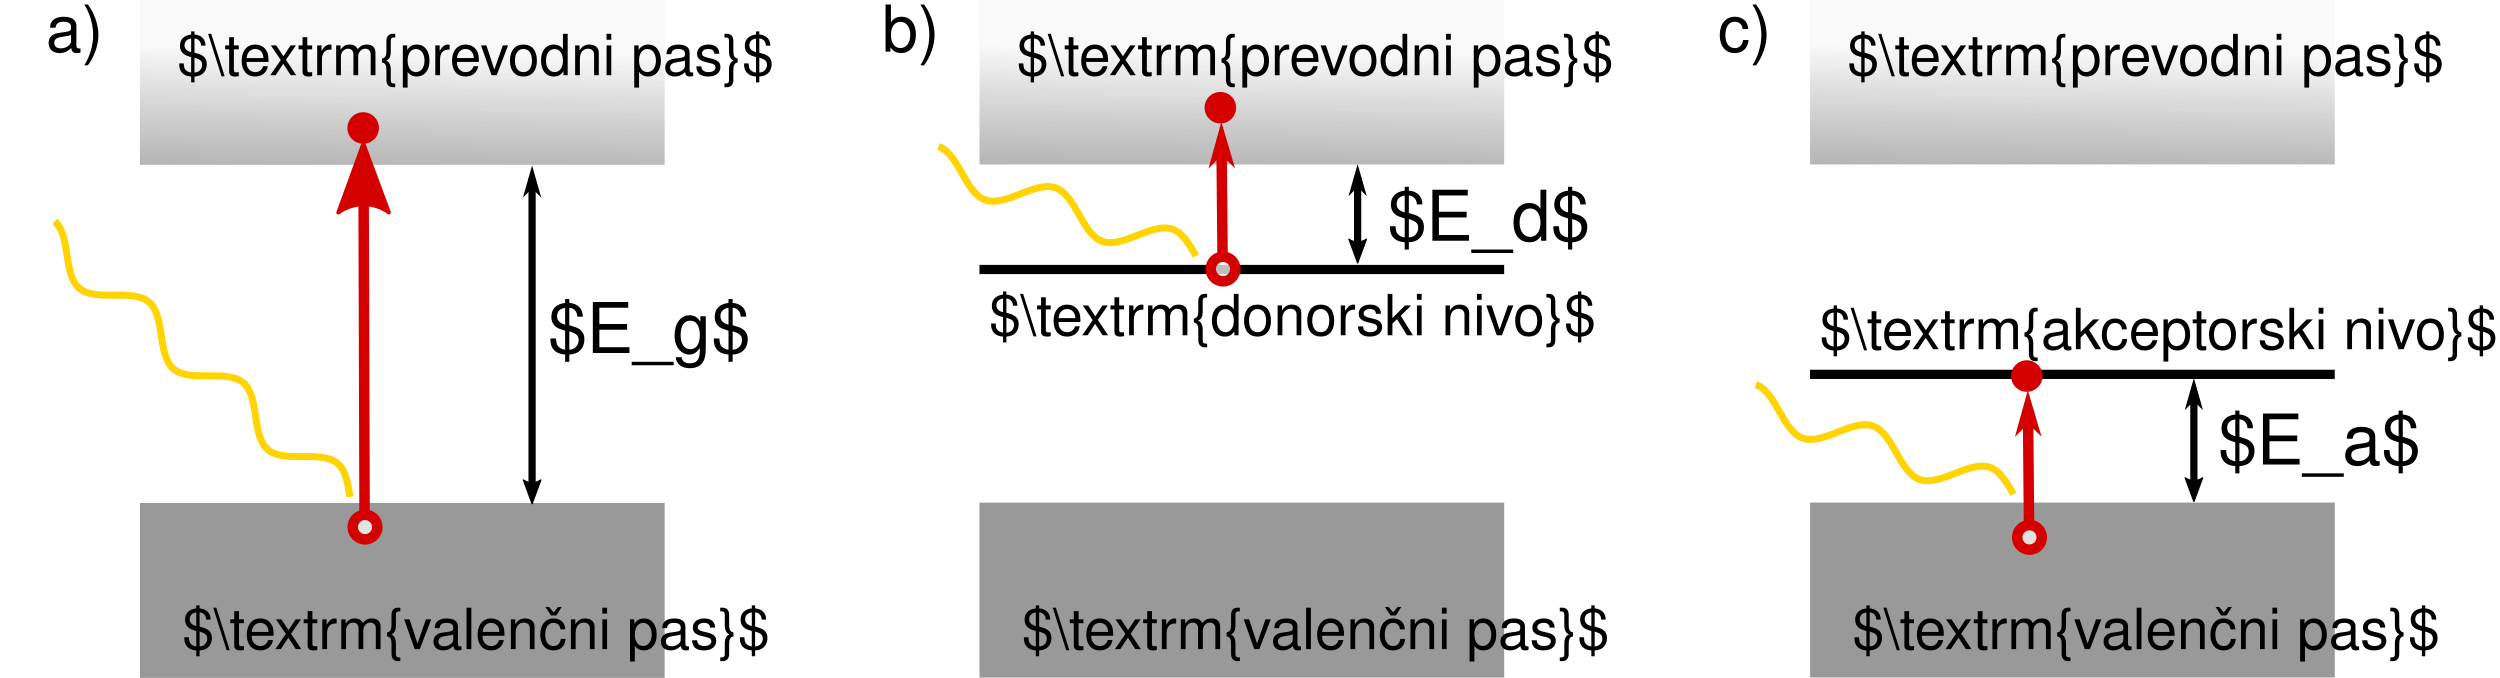
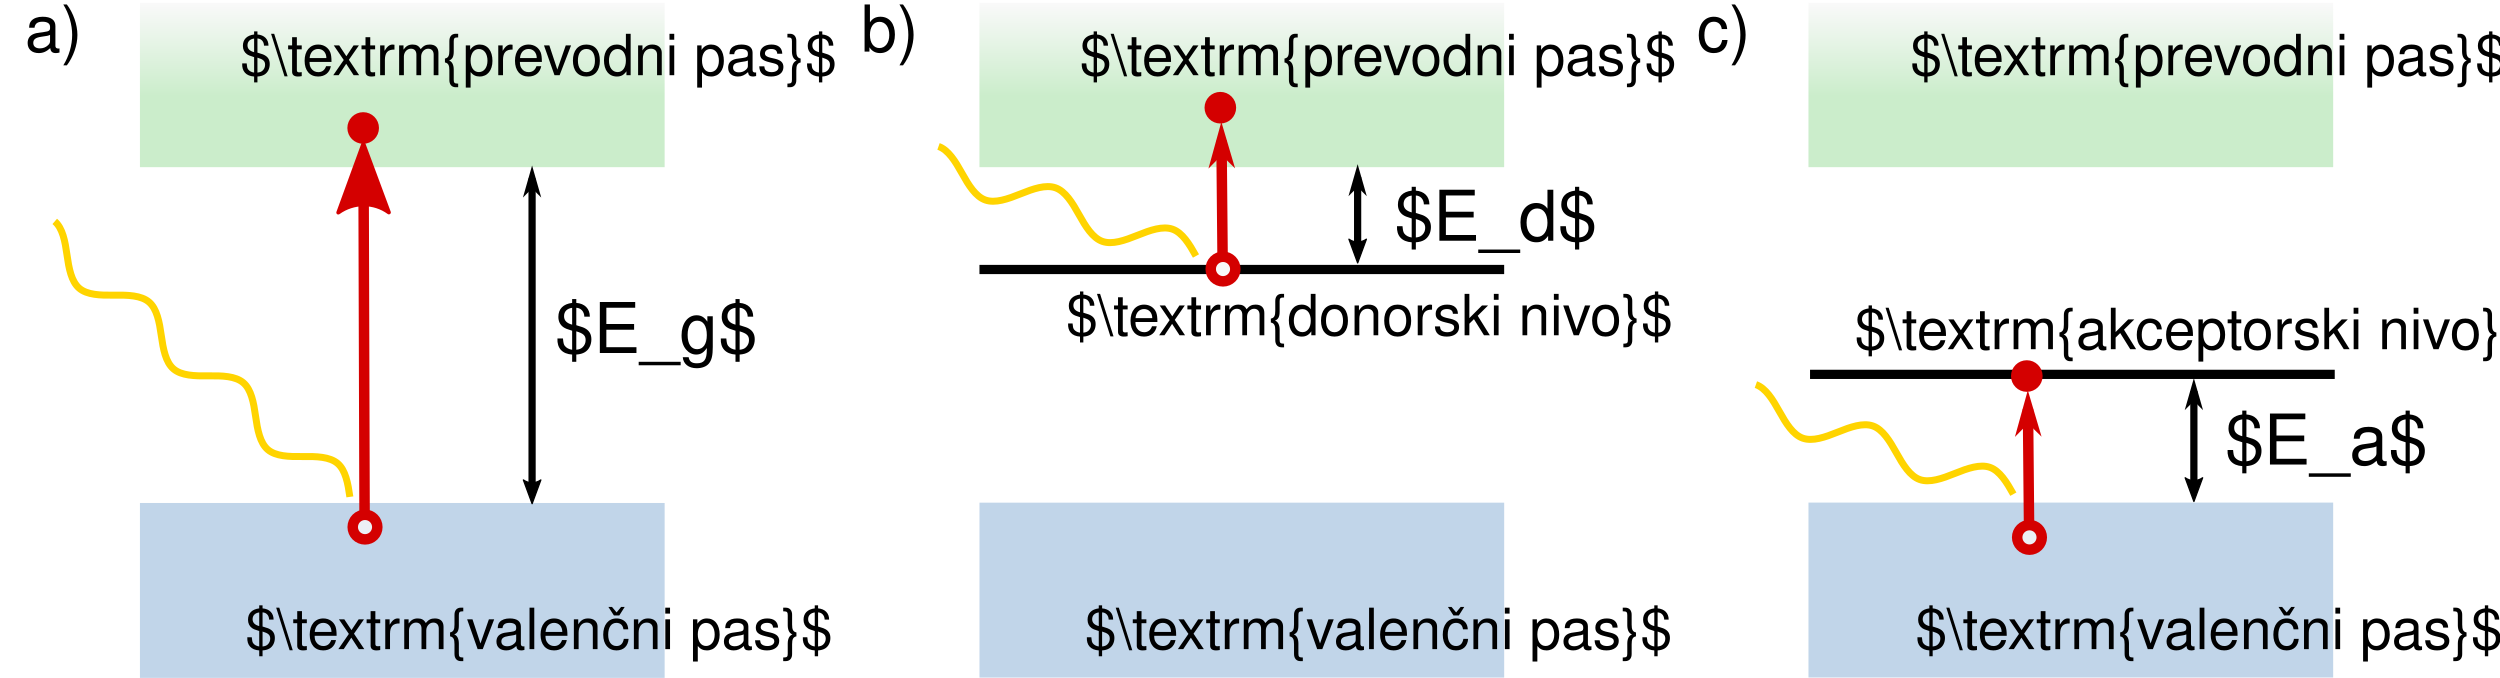
<svg xmlns="http://www.w3.org/2000/svg" xmlns:xlink="http://www.w3.org/1999/xlink" version="1.1" id="svg2" viewBox="0 0 714.692 193.789" height="54.692mm" width="201.702mm">
  <defs id="defs4">
+     <linearGradient id="linearGradient4364">
+       <stop id="stop4366" offset="0" style="stop-color:#cbedcb;stop-opacity:1" />
+       <stop id="stop4368" offset="1" style="stop-color:#f9f9f9;stop-opacity:1" />
+     </linearGradient>
    <marker orient="auto" refY="0.0" refX="0.0" id="marker7163" style="overflow:visible;">
      <path id="path6915" d="M 0.0,0.0 L 5.0,-5.0 L -12.5,0.0 L 5.0,5.0 L 0.0,0.0 z " style="fill-rule:evenodd;stroke:#d40000;stroke-width:1pt;stroke-opacity:1;fill:#d40000;fill-opacity:1" transform="scale(0.2) rotate(180) translate(6,0)" />
    </marker>
-     <linearGradient id="linearGradient9941">
-       <stop style="stop-color:#333333;stop-opacity:0.768" offset="0" id="stop9943" />
-       <stop style="stop-color:#f9f9f9;stop-opacity:1" offset="1" id="stop9945" />
-     </linearGradient>
    <marker orient="auto" refY="0" refX="0" id="Arrow2Mstart-9-7" style="overflow:visible">
      <path id="path4360-2-5" style="fill:#000000;fill-opacity:1;fill-rule:evenodd;stroke:#000000;stroke-width:0.625;stroke-linejoin:round;stroke-opacity:1" d="M 8.719,4.034 -2.207,0.016 8.719,-4.002 c -1.745,2.372 -1.735,5.617 -6e-7,8.035 z" transform="scale(0.6,0.6)" />
    </marker>
    <marker orient="auto" refY="0" refX="0" id="marker6756-2-0-3" style="overflow:visible">
      <path id="path6758-7-2-5" style="fill:#000000;fill-opacity:1;fill-rule:evenodd;stroke:#000000;stroke-width:0.625;stroke-linejoin:round;stroke-opacity:1" d="M 8.719,4.034 -2.207,0.016 8.719,-4.002 c -1.745,2.372 -1.735,5.617 -6e-7,8.035 z" transform="scale(-0.6,-0.6)" />
    </marker>
-     <linearGradient xlink:href="#linearGradient9941" id="linearGradient3707" gradientUnits="userSpaceOnUse" x1="431.761" y1="125.877" x2="432.261" y2="76.877" gradientTransform="matrix(1.023891,0,0,1.843137,-308.298,-115.8123)" />
+     <linearGradient xlink:href="#linearGradient4364" id="linearGradient3707" gradientUnits="userSpaceOnUse" x1="430.952" y1="83.512" x2="430.952" y2="69.241" gradientTransform="matrix(1.023891,0,0,1.843137,-308.298,-115.1356)" />
    <marker orient="auto" refY="0" refX="0" id="marker6756-2-0-3-5" style="overflow:visible">
      <path id="path6758-7-2-5-0" style="fill:#d40000;fill-opacity:1;fill-rule:evenodd;stroke:#d40000;stroke-width:0.625;stroke-linejoin:round;stroke-opacity:1" d="M 8.719,4.034 -2.207,0.016 8.719,-4.002 c -1.745,2.372 -1.735,5.617 -6e-7,8.035 z" transform="scale(-0.6,-0.6)" />
    </marker>
    <marker orient="auto" refY="0" refX="0" id="Arrow2Mstart-9-7-0" style="overflow:visible">
      <path id="path4360-2-5-6" style="fill:#000000;fill-opacity:1;fill-rule:evenodd;stroke:#000000;stroke-width:0.625;stroke-linejoin:round;stroke-opacity:1" d="M 8.719,4.034 -2.207,0.016 8.719,-4.002 c -1.745,2.372 -1.735,5.617 -6e-7,8.035 z" transform="scale(0.6,0.6)" />
    </marker>
    <marker orient="auto" refY="0" refX="0" id="marker6756-2-0-3-1" style="overflow:visible">
      <path id="path6758-7-2-5-5" style="fill:#000000;fill-opacity:1;fill-rule:evenodd;stroke:#000000;stroke-width:0.625;stroke-linejoin:round;stroke-opacity:1" d="M 8.719,4.034 -2.207,0.016 8.719,-4.002 c -1.745,2.372 -1.735,5.617 -6e-7,8.035 z" transform="scale(-0.6,-0.6)" />
    </marker>
    <marker orient="auto" refY="0" refX="0" id="marker6756-2-0-3-5-7" style="overflow:visible">
      <path id="path6758-7-2-5-0-6" style="fill:#d40000;fill-opacity:1;fill-rule:evenodd;stroke:#d40000;stroke-width:0.625;stroke-linejoin:round;stroke-opacity:1" d="M 8.719,4.034 -2.207,0.016 8.719,-4.002 c -1.745,2.372 -1.735,5.617 -6e-7,8.035 z" transform="scale(-0.6,-0.6)" />
    </marker>
-     <linearGradient xlink:href="#linearGradient9941" id="linearGradient7318" gradientUnits="userSpaceOnUse" gradientTransform="matrix(1.023891,0,0,1.843137,-68.29224,-115.9027)" x1="431.761" y1="125.877" x2="432.261" y2="76.877" />
    <marker orient="auto" refY="0" refX="0" id="Arrow2Mstart-9-7-0-8" style="overflow:visible">
      <path id="path4360-2-5-6-9" style="fill:#000000;fill-opacity:1;fill-rule:evenodd;stroke:#000000;stroke-width:0.625;stroke-linejoin:round;stroke-opacity:1" d="M 8.719,4.034 -2.207,0.016 8.719,-4.002 c -1.745,2.372 -1.735,5.617 -6e-7,8.035 z" transform="scale(0.6,0.6)" />
    </marker>
    <marker orient="auto" refY="0" refX="0" id="marker6756-2-0-3-1-2" style="overflow:visible">
      <path id="path6758-7-2-5-5-6" style="fill:#000000;fill-opacity:1;fill-rule:evenodd;stroke:#000000;stroke-width:0.625;stroke-linejoin:round;stroke-opacity:1" d="M 8.719,4.034 -2.207,0.016 8.719,-4.002 c -1.745,2.372 -1.735,5.617 -6e-7,8.035 z" transform="scale(-0.6,-0.6)" />
    </marker>
    <marker orient="auto" refY="0" refX="0" id="marker6756-2-0-3-5-7-9" style="overflow:visible">
      <path id="path6758-7-2-5-0-6-5" style="fill:#d40000;fill-opacity:1;fill-rule:evenodd;stroke:#d40000;stroke-width:0.625;stroke-linejoin:round;stroke-opacity:1" d="M 8.719,4.034 -2.207,0.016 8.719,-4.002 c -1.745,2.372 -1.735,5.617 -6e-7,8.035 z" transform="scale(-0.6,-0.6)" />
    </marker>
-     <linearGradient xlink:href="#linearGradient9941" id="linearGradient9019" gradientUnits="userSpaceOnUse" gradientTransform="matrix(1.023891,0,0,1.843137,169.1498,-115.9246)" x1="431.761" y1="125.877" x2="432.261" y2="76.877" />
    <marker orient="auto" refY="0" refX="0" id="Arrow2Sstart" style="overflow:visible">
      <path id="path4655" style="fill:#000000;fill-opacity:1;fill-rule:evenodd;stroke:#000000;stroke-width:0.625;stroke-linejoin:round;stroke-opacity:1" d="M 8.719,4.034 -2.207,0.016 8.719,-4.002 c -1.745,2.372 -1.735,5.617 -6e-7,8.035 z" transform="matrix(0.3,0,0,0.3,-0.69,0)" />
    </marker>
    <marker orient="auto" refY="0" refX="0" id="Arrow1Send" style="overflow:visible">
      <path id="path4278" d="M 0,0 5,-5 -12.5,0 5,5 Z" style="fill:#000000;fill-opacity:1;fill-rule:evenodd;stroke:#000000;stroke-width:1pt;stroke-opacity:1" transform="matrix(-0.2,0,0,-0.2,-1.2,0)" />
    </marker>
    <marker orient="auto" refY="0" refX="0" id="marker6756-2-0-3-5-3" style="overflow:visible">
      <path id="path6758-7-2-5-0-67" style="fill:#d40000;fill-opacity:1;fill-rule:evenodd;stroke:#d40000;stroke-width:0.625;stroke-linejoin:round;stroke-opacity:1" d="M 8.719,4.034 -2.207,0.016 8.719,-4.002 c -1.745,2.372 -1.735,5.617 -6e-7,8.035 z" transform="scale(-0.6)" />
    </marker>
    <marker orient="auto" refY="0" refX="0" id="Arrow2Sstart-2" style="overflow:visible">
      <path id="path4655-9" style="fill:#000000;fill-opacity:1;fill-rule:evenodd;stroke:#000000;stroke-width:0.625;stroke-linejoin:round;stroke-opacity:1" d="M 8.719,4.034 -2.207,0.016 8.719,-4.002 c -1.745,2.372 -1.735,5.617 -6e-7,8.035 z" transform="matrix(0.3,0,0,0.3,-0.69,0)" />
    </marker>
    <marker orient="auto" refY="0" refX="0" id="Arrow1Send-1" style="overflow:visible">
      <path id="path4278-2" d="M 0,0 5,-5 -12.5,0 5,5 Z" style="fill:#000000;fill-opacity:1;fill-rule:evenodd;stroke:#000000;stroke-width:1pt;stroke-opacity:1" transform="matrix(-0.2,0,0,-0.2,-1.2,0)" />
    </marker>
    <marker orient="auto" refY="0" refX="0" id="marker6756-2-0-3-5-3-9" style="overflow:visible">
      <path id="path6758-7-2-5-0-67-3" style="fill:#d40000;fill-opacity:1;fill-rule:evenodd;stroke:#d40000;stroke-width:0.625;stroke-linejoin:round;stroke-opacity:1" d="M 8.719,4.034 -2.207,0.016 8.719,-4.002 c -1.745,2.372 -1.735,5.617 -6e-7,8.035 z" transform="scale(-0.6)" />
    </marker>
    <marker orient="auto" refY="0" refX="0" id="marker7163-6" style="overflow:visible">
      <path id="path6915-1" d="M 0,0 5,-5 -12.5,0 5,5 Z" style="fill:#d40000;fill-opacity:1;fill-rule:evenodd;stroke:#d40000;stroke-width:1pt;stroke-opacity:1" transform="matrix(-0.2,0,0,-0.2,-1.2,0)" />
    </marker>
    <marker orient="auto" refY="0" refX="0" id="Arrow2Sstart-2-0" style="overflow:visible">
      <path id="path4655-9-2" style="fill:#000000;fill-opacity:1;fill-rule:evenodd;stroke:#000000;stroke-width:0.625;stroke-linejoin:round;stroke-opacity:1" d="M 8.719,4.034 -2.207,0.016 8.719,-4.002 c -1.745,2.372 -1.735,5.617 -6e-7,8.035 z" transform="matrix(0.3,0,0,0.3,-0.69,0)" />
    </marker>
    <marker orient="auto" refY="0" refX="0" id="Arrow1Send-1-3" style="overflow:visible">
      <path id="path4278-2-7" d="M 0,0 5,-5 -12.5,0 5,5 Z" style="fill:#000000;fill-opacity:1;fill-rule:evenodd;stroke:#000000;stroke-width:1pt;stroke-opacity:1" transform="matrix(-0.2,0,0,-0.2,-1.2,0)" />
    </marker>
+     <linearGradient xlink:href="#linearGradient4364" id="linearGradient3707-3" gradientUnits="userSpaceOnUse" x1="430.952" y1="83.512" x2="430.952" y2="69.241" gradientTransform="matrix(1.023891,0,0,1.843137,-68.30375,-115.1356)" />
+     <linearGradient xlink:href="#linearGradient4364" id="linearGradient3707-3-3" gradientUnits="userSpaceOnUse" x1="430.952" y1="83.512" x2="430.952" y2="69.241" gradientTransform="matrix(1.023891,0,0,1.843137,168.6962,-115.1356)" />
  </defs>
  <g id="layer1" transform="translate(-18.51639,-11.48508)">
-     <rect style="opacity:1;fill:url(#linearGradient3707);fill-opacity:1;fill-rule:nonzero;stroke:none;stroke-width:2;stroke-linecap:butt;stroke-linejoin:bevel;stroke-miterlimit:4;stroke-dasharray:none;stroke-dashoffset:0;stroke-opacity:1" id="rect5024-8-4-3" width="150" height="47" x="58.522" y="11.597" />
-     <rect style="opacity:1;fill:#999999;fill-opacity:1;fill-rule:nonzero;stroke:none;stroke-width:2;stroke-linecap:butt;stroke-linejoin:bevel;stroke-miterlimit:4;stroke-dasharray:none;stroke-dashoffset:0;stroke-opacity:1" id="rect5024-8-9" width="150" height="50" x="58.522" y="155.274" />
+     <rect style="opacity:1;fill:url(#linearGradient3707);fill-opacity:1;fill-rule:nonzero;stroke:none;stroke-width:2;stroke-linecap:butt;stroke-linejoin:bevel;stroke-miterlimit:4;stroke-dasharray:none;stroke-dashoffset:0;stroke-opacity:1" id="rect5024-8-4-3" width="150" height="47" x="58.522" y="12.274" />
+     <rect style="opacity:1;fill:#c1d5e9;fill-opacity:1;fill-rule:nonzero;stroke:none;stroke-width:2;stroke-linecap:butt;stroke-linejoin:bevel;stroke-miterlimit:4;stroke-dasharray:none;stroke-dashoffset:0;stroke-opacity:1" id="rect5024-8-9" width="150" height="50" x="58.522" y="155.274" />
    <path id="path6399-1" title="sin(x)" d="m 34.167,74.773 c 2.247,1.922 2.948,5.65 3.497,9.556 0.549,3.906 1.251,7.634 3.497,9.556 2.247,1.922 6.038,2.04 9.982,1.978 3.944,-0.061 7.735,0.056 9.982,1.978 2.247,1.922 2.948,5.65 3.497,9.556 0.549,3.906 1.251,7.634 3.497,9.556 2.247,1.922 6.038,2.04 9.982,1.978 3.944,-0.061 7.735,0.056 9.982,1.978 2.247,1.922 2.948,5.65 3.497,9.556 0.549,3.906 1.251,7.634 3.497,9.556 2.247,1.922 6.038,2.04 9.982,1.978 3.944,-0.061 7.735,0.056 9.982,1.978 2.247,1.922 2.948,5.65 3.497,9.556" style="opacity:1;fill:none;fill-opacity:1;fill-rule:nonzero;stroke:#ffd400;stroke-width:2;stroke-linecap:butt;stroke-linejoin:bevel;stroke-miterlimit:4;stroke-dasharray:none;stroke-dashoffset:0;stroke-opacity:1" />
-     <rect style="opacity:1;fill:url(#linearGradient7318);fill-opacity:1;fill-rule:nonzero;stroke:none;stroke-width:2;stroke-linecap:butt;stroke-linejoin:bevel;stroke-miterlimit:4;stroke-dasharray:none;stroke-dashoffset:0;stroke-opacity:1" id="rect5024-8-4-3-9" width="150" height="47" x="298.528" y="11.507" />
-     <rect style="opacity:1;fill:#999999;fill-opacity:1;fill-rule:nonzero;stroke:none;stroke-width:2;stroke-linecap:butt;stroke-linejoin:bevel;stroke-miterlimit:4;stroke-dasharray:none;stroke-dashoffset:0;stroke-opacity:1" id="rect5024-8-9-7" width="150" height="50" x="298.528" y="155.184" />
-     <path style="fill:none;fill-rule:evenodd;stroke:#000000;stroke-width:2.638;stroke-linecap:butt;stroke-linejoin:miter;stroke-miterlimit:4;stroke-dasharray:none;stroke-opacity:1" d="m 448.522,88.526 h -150" id="path3450-5-59-1-3-4" />
+     <rect style="opacity:1;fill:#c1d5e9;fill-opacity:1;fill-rule:nonzero;stroke:none;stroke-width:2;stroke-linecap:butt;stroke-linejoin:bevel;stroke-miterlimit:4;stroke-dasharray:none;stroke-dashoffset:0;stroke-opacity:1" id="rect5024-8-9-7" width="150" height="50" x="298.528" y="155.184" />
+     <path style="fill:none;fill-rule:evenodd;stroke:#000000;stroke-width:2.638;stroke-linecap:butt;stroke-linejoin:miter;stroke-miterlimit:4;stroke-dasharray:none;stroke-opacity:1" d="m 448.522,88.526 -150,0" id="path3450-5-59-1-3-4" />
+     <rect style="opacity:1;fill:url(#linearGradient3707-3);fill-opacity:1;fill-rule:nonzero;stroke:none;stroke-width:2;stroke-linecap:butt;stroke-linejoin:bevel;stroke-miterlimit:4;stroke-dasharray:none;stroke-dashoffset:0;stroke-opacity:1" id="rect5024-8-4-3-5" width="150" height="47" x="298.516" y="12.274" />
    <path id="path6399-1-0-8-4" title="sin(x)" d="m 286.816,53.345 c 2.788,0.986 4.783,4.212 6.7,7.66 1.917,3.448 3.912,6.674 6.7,7.659 2.788,0.986 6.367,-0.268 10.026,-1.744 3.658,-1.476 7.238,-2.73 10.026,-1.744 2.788,0.986 4.783,4.212 6.7,7.659 1.917,3.448 3.912,6.674 6.7,7.66 2.788,0.986 6.367,-0.268 10.026,-1.744 3.658,-1.476 7.238,-2.73 10.026,-1.744 2.788,0.986 4.783,4.212 6.7,7.659" style="opacity:1;fill:none;fill-opacity:1;fill-rule:nonzero;stroke:#ffd400;stroke-width:2;stroke-linecap:butt;stroke-linejoin:bevel;stroke-miterlimit:4;stroke-dasharray:none;stroke-dashoffset:0;stroke-opacity:1" />
-     <rect style="opacity:1;fill:url(#linearGradient9019);fill-opacity:1;fill-rule:nonzero;stroke:none;stroke-width:2;stroke-linecap:butt;stroke-linejoin:bevel;stroke-miterlimit:4;stroke-dasharray:none;stroke-dashoffset:0;stroke-opacity:1" id="rect5024-8-4-3-9-7" width="150" height="47" x="535.97" y="11.485" />
-     <rect style="opacity:1;fill:#999999;fill-opacity:1;fill-rule:nonzero;stroke:none;stroke-width:2;stroke-linecap:butt;stroke-linejoin:bevel;stroke-miterlimit:4;stroke-dasharray:none;stroke-dashoffset:0;stroke-opacity:1" id="rect5024-8-9-7-7" width="150" height="50" x="535.97" y="155.162" />
-     <path style="fill:none;fill-rule:evenodd;stroke:#000000;stroke-width:2.064;stroke-linecap:butt;stroke-linejoin:miter;stroke-miterlimit:4;stroke-dasharray:none;stroke-opacity:1;marker-start:url(#Arrow2Sstart-2-0);marker-end:url(#Arrow1Send-1-3)" d="m 645.694,152.047 v -28.784" id="path3450-5-9-0-9" />
-     <path style="fill:#999999;fill-rule:evenodd;stroke:#000000;stroke-width:2.638;stroke-linecap:butt;stroke-linejoin:miter;stroke-miterlimit:4;stroke-dasharray:none;stroke-opacity:1" d="m 685.964,118.505 h -150" id="path3450-5-59-1-3-4-4" />
+     <rect style="opacity:1;fill:#c1d5e9;fill-opacity:1;fill-rule:nonzero;stroke:none;stroke-width:2;stroke-linecap:butt;stroke-linejoin:bevel;stroke-miterlimit:4;stroke-dasharray:none;stroke-dashoffset:0;stroke-opacity:1" id="rect5024-8-9-7-7" width="150" height="50" x="535.516" y="155.162" />
+     <path style="fill:none;fill-rule:evenodd;stroke:#000000;stroke-width:2.064;stroke-linecap:butt;stroke-linejoin:miter;stroke-miterlimit:4;stroke-dasharray:none;stroke-opacity:1;marker-start:url(#Arrow2Sstart-2-0);marker-end:url(#Arrow1Send-1-3)" d="m 645.694,152.047 0,-28.784" id="path3450-5-9-0-9" />
+     <path style="fill:#999999;fill-rule:evenodd;stroke:#000000;stroke-width:2.638;stroke-linecap:butt;stroke-linejoin:miter;stroke-miterlimit:4;stroke-dasharray:none;stroke-opacity:1" d="m 685.964,118.505 -150,0" id="path3450-5-59-1-3-4-4" />
    <path id="path6399-1-0-8-9" title="sin(x)" d="m 520.484,121.428 c 2.788,0.986 4.783,4.212 6.7,7.66 1.917,3.448 3.912,6.673 6.7,7.659 2.788,0.986 6.367,-0.268 10.026,-1.744 3.658,-1.476 7.238,-2.73 10.026,-1.744 2.788,0.986 4.783,4.212 6.7,7.66 1.917,3.448 3.912,6.674 6.7,7.66 2.788,0.986 6.367,-0.268 10.026,-1.744 3.658,-1.476 7.238,-2.73 10.026,-1.744 2.788,0.986 4.783,4.212 6.7,7.66" style="opacity:1;fill:none;fill-opacity:1;fill-rule:nonzero;stroke:#ffd400;stroke-width:2;stroke-linecap:butt;stroke-linejoin:bevel;stroke-miterlimit:4;stroke-dasharray:none;stroke-dashoffset:0;stroke-opacity:1" />
-     <path style="fill:none;fill-rule:evenodd;stroke:#000000;stroke-width:2.064;stroke-linecap:butt;stroke-linejoin:miter;stroke-miterlimit:4;stroke-dasharray:none;stroke-opacity:1;marker-start:url(#Arrow2Sstart);marker-end:url(#Arrow1Send)" d="M 170.625,152.671 V 62.482" id="path3450-5-9" />
+     <path style="fill:none;fill-rule:evenodd;stroke:#000000;stroke-width:2.064;stroke-linecap:butt;stroke-linejoin:miter;stroke-miterlimit:4;stroke-dasharray:none;stroke-opacity:1;marker-start:url(#Arrow2Sstart);marker-end:url(#Arrow1Send)" d="m 170.625,152.671 0,-90.19" id="path3450-5-9" />
    <circle style="opacity:1;fill:#f9f9f9;fill-opacity:0.768;fill-rule:nonzero;stroke:#d40000;stroke-width:3;stroke-linecap:butt;stroke-linejoin:bevel;stroke-miterlimit:4;stroke-dasharray:none;stroke-dashoffset:0;stroke-opacity:1" id="path3774-5" cx="122.867" cy="162.163" r="3.518" />
    <path style="fill:none;fill-rule:evenodd;stroke:#d40000;stroke-width:3;stroke-linecap:butt;stroke-linejoin:miter;stroke-miterlimit:4;stroke-dasharray:none;stroke-opacity:1;marker-end:url(#marker6756-2-0-3-5-3)" d="M 122.736,157.967 122.438,56.536" id="path3450-5-9-4-8-6-6" />
    <circle style="opacity:1;fill:#d40000;fill-opacity:1;fill-rule:nonzero;stroke:#d40000;stroke-width:2;stroke-linecap:butt;stroke-linejoin:bevel;stroke-miterlimit:4;stroke-dasharray:none;stroke-dashoffset:0;stroke-opacity:1" id="path3774-4" cx="122.338" cy="48.072" r="3.518" />
-     <path style="fill:none;fill-rule:evenodd;stroke:#000000;stroke-width:2.064;stroke-linecap:butt;stroke-linejoin:miter;stroke-miterlimit:4;stroke-dasharray:none;stroke-opacity:1;marker-start:url(#Arrow2Sstart-2);marker-end:url(#Arrow1Send-1)" d="M 406.631,83.844 V 62.092" id="path3450-5-9-0" />
-     <g id="g7476">
-       <circle r="3.518" cy="88.398" cx="368.147" id="path3774-5-0" style="opacity:1;fill:#f9f9f9;fill-opacity:0.768;fill-rule:nonzero;stroke:#d40000;stroke-width:3;stroke-linecap:butt;stroke-linejoin:bevel;stroke-miterlimit:4;stroke-dasharray:none;stroke-dashoffset:0;stroke-opacity:1" />
-       <path id="path3450-5-9-4-8-6-6-6" d="M 368.016,84.202 367.718,51.677" style="fill:none;fill-rule:evenodd;stroke:#d40000;stroke-width:3;stroke-linecap:butt;stroke-linejoin:miter;stroke-miterlimit:4;stroke-dasharray:none;stroke-opacity:1;marker-end:url(#marker7163)" />
-       <circle r="3.518" cy="42.275" cx="367.384" id="path3774-4-2" style="opacity:1;fill:#d40000;fill-opacity:1;fill-rule:nonzero;stroke:#d40000;stroke-width:2;stroke-linecap:butt;stroke-linejoin:bevel;stroke-miterlimit:4;stroke-dasharray:none;stroke-dashoffset:0;stroke-opacity:1" />
-     </g>
+     <path style="fill:none;fill-rule:evenodd;stroke:#000000;stroke-width:2.064;stroke-linecap:butt;stroke-linejoin:miter;stroke-miterlimit:4;stroke-dasharray:none;stroke-opacity:1;marker-start:url(#Arrow2Sstart-2);marker-end:url(#Arrow1Send-1)" d="m 406.631,83.844 0,-21.752" id="path3450-5-9-0" />
+     <circle style="opacity:1;fill:#f9f9f9;fill-opacity:1;fill-rule:nonzero;stroke:#d40000;stroke-width:3;stroke-linecap:butt;stroke-linejoin:bevel;stroke-miterlimit:4;stroke-dasharray:none;stroke-dashoffset:0;stroke-opacity:1" id="path3774-5-0" cx="368.147" cy="88.398" r="3.518" />
+     <path style="fill:none;fill-rule:evenodd;stroke:#d40000;stroke-width:3;stroke-linecap:butt;stroke-linejoin:miter;stroke-miterlimit:4;stroke-dasharray:none;stroke-opacity:1;marker-end:url(#marker7163)" d="M 368.016,84.202 367.718,51.677" id="path3450-5-9-4-8-6-6-6" />
+     <circle style="opacity:1;fill:#d40000;fill-opacity:1;fill-rule:nonzero;stroke:#d40000;stroke-width:2;stroke-linecap:butt;stroke-linejoin:bevel;stroke-miterlimit:4;stroke-dasharray:none;stroke-dashoffset:0;stroke-opacity:1" id="path3774-4-2" cx="367.384" cy="42.275" r="3.518" />
    <circle style="opacity:1;fill:#f9f9f9;fill-opacity:0.768;fill-rule:nonzero;stroke:#d40000;stroke-width:3;stroke-linecap:butt;stroke-linejoin:bevel;stroke-miterlimit:4;stroke-dasharray:none;stroke-dashoffset:0;stroke-opacity:1" id="path3774-5-0-7" cx="598.697" cy="165.109" r="3.518" />
    <path style="fill:none;fill-rule:evenodd;stroke:#d40000;stroke-width:3;stroke-linecap:butt;stroke-linejoin:miter;stroke-miterlimit:4;stroke-dasharray:none;stroke-opacity:1;marker-end:url(#marker7163-6)" d="m 598.566,160.913 -0.298,-32.525" id="path3450-5-9-4-8-6-6-6-9" />
    <circle style="opacity:1;fill:#d40000;fill-opacity:1;fill-rule:nonzero;stroke:#d40000;stroke-width:2;stroke-linecap:butt;stroke-linejoin:bevel;stroke-miterlimit:4;stroke-dasharray:none;stroke-dashoffset:0;stroke-opacity:1" id="path3774-4-2-2" cx="597.933" cy="118.986" r="3.518" />
-     <g id="g8525">
-       <text id="text5056-2-1-2" y="197.044" x="70.56" style="font-style:normal;font-variant:normal;font-weight:normal;font-stretch:normal;line-height:0%;font-family:'Nimbus Sans L';-inkscape-font-specification:Sans;letter-spacing:0px;word-spacing:0px;fill:#000000;fill-opacity:1;stroke:none;stroke-width:1px;stroke-linecap:butt;stroke-linejoin:miter;stroke-opacity:1" xml:space="preserve">
-         <tspan style="font-size:16.25px;line-height:1.25" y="197.044" x="70.56" id="tspan5058-7-9-2">$\textrm{valenčni pas}$</tspan>
-       </text>
-       <text id="text4870-3-7-9" y="112.391" x="175.079" style="font-style:normal;font-variant:normal;font-weight:normal;font-stretch:normal;line-height:0%;font-family:'Nimbus Sans L';-inkscape-font-specification:Sans;letter-spacing:0px;word-spacing:0px;fill:#000000;fill-opacity:1;stroke:none;stroke-width:1px;stroke-linecap:butt;stroke-linejoin:miter;stroke-opacity:1" xml:space="preserve">
-         <tspan style="font-size:20px;line-height:1.25" y="112.391" x="175.079" id="tspan4872-6-8-7">$E_g$</tspan>
-       </text>
-       <text id="text5056-2-1-5-6" y="32.982" x="69.098" style="font-style:normal;font-variant:normal;font-weight:normal;font-stretch:normal;line-height:0%;font-family:'Nimbus Sans L';-inkscape-font-specification:Sans;letter-spacing:0px;word-spacing:0px;fill:#000000;fill-opacity:1;stroke:none;stroke-width:1px;stroke-linecap:butt;stroke-linejoin:miter;stroke-opacity:1" xml:space="preserve">
-         <tspan style="font-size:16.25px;line-height:1.25" y="32.982" x="69.098" id="tspan5058-7-9-0-1">$\textrm{prevodni pas}$</tspan>
-       </text>
-       <text id="text5056-2-1-2-4" y="197.044" x="310.566" style="font-style:normal;font-variant:normal;font-weight:normal;font-stretch:normal;line-height:0%;font-family:'Nimbus Sans L';-inkscape-font-specification:Sans;letter-spacing:0px;word-spacing:0px;fill:#000000;fill-opacity:1;stroke:none;stroke-width:1px;stroke-linecap:butt;stroke-linejoin:miter;stroke-opacity:1" xml:space="preserve">
-         <tspan style="font-size:16.25px;line-height:1.25" y="197.044" x="310.566" id="tspan5058-7-9-2-5">$\textrm{valenčni pas}$</tspan>
-       </text>
-       <text id="text4870-3-7-9-5" y="80.3" x="415.085" style="font-style:normal;font-variant:normal;font-weight:normal;font-stretch:normal;line-height:0%;font-family:'Nimbus Sans L';-inkscape-font-specification:Sans;letter-spacing:0px;word-spacing:0px;fill:#000000;fill-opacity:1;stroke:none;stroke-width:1px;stroke-linecap:butt;stroke-linejoin:miter;stroke-opacity:1" xml:space="preserve">
-         <tspan style="font-size:20px;line-height:1.25" y="80.3" x="415.085" id="tspan4872-6-8-7-4">$E_d$</tspan>
-       </text>
-       <text id="text5056-2-1-5-6-7" y="32.982" x="309.104" style="font-style:normal;font-variant:normal;font-weight:normal;font-stretch:normal;line-height:0%;font-family:'Nimbus Sans L';-inkscape-font-specification:Sans;letter-spacing:0px;word-spacing:0px;fill:#000000;fill-opacity:1;stroke:none;stroke-width:1px;stroke-linecap:butt;stroke-linejoin:miter;stroke-opacity:1" xml:space="preserve">
-         <tspan style="font-size:16.25px;line-height:1.25" y="32.982" x="309.104" id="tspan5058-7-9-0-1-4">$\textrm{prevodni pas}$</tspan>
-       </text>
-       <text id="text5056-2-1-5-6-7-3" y="107.33" x="301.204" style="font-style:normal;font-variant:normal;font-weight:normal;font-stretch:normal;line-height:0%;font-family:'Nimbus Sans L';-inkscape-font-specification:Sans;letter-spacing:0px;word-spacing:0px;fill:#000000;fill-opacity:1;stroke:none;stroke-width:1px;stroke-linecap:butt;stroke-linejoin:miter;stroke-opacity:1" xml:space="preserve">
-         <tspan style="font-size:16.25px;line-height:1.25" y="107.33" x="301.204" id="tspan5058-7-9-0-1-4-1">$\textrm{donorski nivo}$</tspan>
-       </text>
-       <text id="text5056-2-1-2-4-2" y="197.044" x="548.008" style="font-style:normal;font-variant:normal;font-weight:normal;font-stretch:normal;line-height:0%;font-family:'Nimbus Sans L';-inkscape-font-specification:Sans;letter-spacing:0px;word-spacing:0px;fill:#000000;fill-opacity:1;stroke:none;stroke-width:1px;stroke-linecap:butt;stroke-linejoin:miter;stroke-opacity:1" xml:space="preserve">
-         <tspan style="font-size:16.25px;line-height:1.25" y="197.044" x="548.008" id="tspan5058-7-9-2-5-7">$\textrm{valenčni pas}$</tspan>
-       </text>
-       <text id="text4870-3-7-9-5-2" y="144.279" x="652.527" style="font-style:normal;font-variant:normal;font-weight:normal;font-stretch:normal;line-height:0%;font-family:'Nimbus Sans L';-inkscape-font-specification:Sans;letter-spacing:0px;word-spacing:0px;fill:#000000;fill-opacity:1;stroke:none;stroke-width:1px;stroke-linecap:butt;stroke-linejoin:miter;stroke-opacity:1" xml:space="preserve">
-         <tspan style="font-size:20px;line-height:1.25" y="144.279" x="652.527" id="tspan4872-6-8-7-4-6">$E_a$</tspan>
-       </text>
-       <text id="text5056-2-1-5-6-7-1" y="32.982" x="546.546" style="font-style:normal;font-variant:normal;font-weight:normal;font-stretch:normal;line-height:0%;font-family:'Nimbus Sans L';-inkscape-font-specification:Sans;letter-spacing:0px;word-spacing:0px;fill:#000000;fill-opacity:1;stroke:none;stroke-width:1px;stroke-linecap:butt;stroke-linejoin:miter;stroke-opacity:1" xml:space="preserve">
-         <tspan style="font-size:16.25px;line-height:1.25" y="32.982" x="546.546" id="tspan5058-7-9-0-1-4-0">$\textrm{prevodni pas}$</tspan>
-       </text>
-       <text id="text5056-2-1-5-6-7-3-0" y="111.308" x="538.646" style="font-style:normal;font-variant:normal;font-weight:normal;font-stretch:normal;line-height:0%;font-family:'Nimbus Sans L';-inkscape-font-specification:Sans;letter-spacing:0px;word-spacing:0px;fill:#000000;fill-opacity:1;stroke:none;stroke-width:1px;stroke-linecap:butt;stroke-linejoin:miter;stroke-opacity:1" xml:space="preserve">
-         <tspan style="font-size:16.25px;line-height:1.25" y="111.308" x="538.646" id="tspan5058-7-9-0-1-4-1-9">$\textrm{akceptorski nivo}$</tspan>
-       </text>
-     </g>
-     <text xml:space="preserve" style="font-style:normal;font-variant:normal;font-weight:normal;font-stretch:normal;font-size:9.462px;line-height:0%;font-family:'Nimbus Sans L';-inkscape-font-specification:'Nimbus Sans L';letter-spacing:0px;word-spacing:0px;fill:#000000;fill-opacity:1;stroke:none;stroke-width:0.739px;stroke-linecap:butt;stroke-linejoin:miter;stroke-opacity:1" x="31.638" y="26.238" id="text8370">
-       <tspan id="tspan8368" x="31.638" y="26.238" style="font-style:normal;font-variant:normal;font-weight:normal;font-stretch:normal;font-size:18.481px;line-height:1.25;font-family:'Nimbus Sans L';-inkscape-font-specification:'Nimbus Sans L';stroke-width:0.739px">a)</tspan>
+     <rect style="opacity:1;fill:url(#linearGradient3707-3-3);fill-opacity:1;fill-rule:nonzero;stroke:none;stroke-width:2;stroke-linecap:butt;stroke-linejoin:bevel;stroke-miterlimit:4;stroke-dasharray:none;stroke-dashoffset:0;stroke-opacity:1" id="rect5024-8-4-3-5-2" width="150" height="47" x="535.516" y="12.274" />
+     <text xml:space="preserve" style="font-style:normal;font-variant:normal;font-weight:normal;font-stretch:normal;line-height:0%;font-family:'Nimbus Sans L';-inkscape-font-specification:Sans;letter-spacing:0px;word-spacing:0px;fill:#000000;fill-opacity:1;stroke:none;stroke-width:1px;stroke-linecap:butt;stroke-linejoin:miter;stroke-opacity:1" x="88.56" y="197.044" id="text5056-2-1-2">
+       <tspan id="tspan5058-7-9-2" x="88.56" y="197.044" style="font-size:16.25px;line-height:1.25">$\textrm{valenčni pas}$</tspan>
    </text>
-     <text xml:space="preserve" style="font-style:italic;font-variant:normal;font-weight:normal;font-stretch:normal;font-size:9.462px;line-height:0%;font-family:msbm10;-inkscape-font-specification:'msbm10 Italic';letter-spacing:0px;word-spacing:0px;fill:#000000;fill-opacity:1;stroke:none;stroke-width:0.739px;stroke-linecap:butt;stroke-linejoin:miter;stroke-opacity:1" x="270.681" y="26.238" id="text8370-2">
-       <tspan id="tspan8368-2" x="270.681" y="26.238" style="font-style:normal;font-variant:normal;font-weight:normal;font-stretch:normal;font-size:18.481px;line-height:1.25;font-family:'Nimbus Sans L';-inkscape-font-specification:'Nimbus Sans L';stroke-width:0.739px">b)</tspan>
+     <text xml:space="preserve" style="font-style:normal;font-variant:normal;font-weight:normal;font-stretch:normal;line-height:0%;font-family:'Nimbus Sans L';-inkscape-font-specification:Sans;letter-spacing:0px;word-spacing:0px;fill:#000000;fill-opacity:1;stroke:none;stroke-width:1px;stroke-linecap:butt;stroke-linejoin:miter;stroke-opacity:1" x="177.079" y="112.391" id="text4870-3-7-9">
+       <tspan id="tspan4872-6-8-7" x="177.079" y="112.391" style="font-size:20px;line-height:1.25">$E_g$</tspan>
    </text>
-     <text xml:space="preserve" style="font-style:italic;font-variant:normal;font-weight:normal;font-stretch:normal;font-size:9.462px;line-height:0%;font-family:msbm10;-inkscape-font-specification:'msbm10 Italic';letter-spacing:0px;word-spacing:0px;fill:#000000;fill-opacity:1;stroke:none;stroke-width:0.739px;stroke-linecap:butt;stroke-linejoin:miter;stroke-opacity:1" x="509.575" y="26.238" id="text8370-2-6">
-       <tspan id="tspan8368-2-1" x="509.575" y="26.238" style="font-style:normal;font-variant:normal;font-weight:normal;font-stretch:normal;font-size:18.481px;line-height:1.25;font-family:'Nimbus Sans L';-inkscape-font-specification:'Nimbus Sans L';stroke-width:0.739px">c)</tspan>
+     <text xml:space="preserve" style="font-style:normal;font-variant:normal;font-weight:normal;font-stretch:normal;line-height:0%;font-family:'Nimbus Sans L';-inkscape-font-specification:Sans;letter-spacing:0px;word-spacing:0px;fill:#000000;fill-opacity:1;stroke:none;stroke-width:1px;stroke-linecap:butt;stroke-linejoin:miter;stroke-opacity:1" x="87.098" y="32.982" id="text5056-2-1-5-6">
+       <tspan id="tspan5058-7-9-0-1" x="87.098" y="32.982" style="font-size:16.25px;line-height:1.25">$\textrm{prevodni pas}$</tspan>
+     </text>
+     <text xml:space="preserve" style="font-style:normal;font-variant:normal;font-weight:normal;font-stretch:normal;line-height:0%;font-family:'Nimbus Sans L';-inkscape-font-specification:Sans;letter-spacing:0px;word-spacing:0px;fill:#000000;fill-opacity:1;stroke:none;stroke-width:1px;stroke-linecap:butt;stroke-linejoin:miter;stroke-opacity:1" x="328.566" y="197.044" id="text5056-2-1-2-4">
+       <tspan id="tspan5058-7-9-2-5" x="328.566" y="197.044" style="font-size:16.25px;line-height:1.25">$\textrm{valenčni pas}$</tspan>
+     </text>
+     <text xml:space="preserve" style="font-style:normal;font-variant:normal;font-weight:normal;font-stretch:normal;line-height:0%;font-family:'Nimbus Sans L';-inkscape-font-specification:Sans;letter-spacing:0px;word-spacing:0px;fill:#000000;fill-opacity:1;stroke:none;stroke-width:1px;stroke-linecap:butt;stroke-linejoin:miter;stroke-opacity:1" x="417.085" y="80.3" id="text4870-3-7-9-5">
+       <tspan id="tspan4872-6-8-7-4" x="417.085" y="80.3" style="font-size:20px;line-height:1.25">$E_d$</tspan>
+     </text>
+     <text xml:space="preserve" style="font-style:normal;font-variant:normal;font-weight:normal;font-stretch:normal;line-height:0%;font-family:'Nimbus Sans L';-inkscape-font-specification:Sans;letter-spacing:0px;word-spacing:0px;fill:#000000;fill-opacity:1;stroke:none;stroke-width:1px;stroke-linecap:butt;stroke-linejoin:miter;stroke-opacity:1" x="327.104" y="32.982" id="text5056-2-1-5-6-7">
+       <tspan id="tspan5058-7-9-0-1-4" x="327.104" y="32.982" style="font-size:16.25px;line-height:1.25">$\textrm{prevodni pas}$</tspan>
+     </text>
+     <text xml:space="preserve" style="font-style:normal;font-variant:normal;font-weight:normal;font-stretch:normal;line-height:0%;font-family:'Nimbus Sans L';-inkscape-font-specification:Sans;letter-spacing:0px;word-spacing:0px;fill:#000000;fill-opacity:1;stroke:none;stroke-width:1px;stroke-linecap:butt;stroke-linejoin:miter;stroke-opacity:1" x="323.204" y="107.33" id="text5056-2-1-5-6-7-3">
+       <tspan id="tspan5058-7-9-0-1-4-1" x="323.204" y="107.33" style="font-size:16.25px;line-height:1.25">$\textrm{donorski nivo}$</tspan>
+     </text>
+     <text xml:space="preserve" style="font-style:normal;font-variant:normal;font-weight:normal;font-stretch:normal;line-height:0%;font-family:'Nimbus Sans L';-inkscape-font-specification:Sans;letter-spacing:0px;word-spacing:0px;fill:#000000;fill-opacity:1;stroke:none;stroke-width:1px;stroke-linecap:butt;stroke-linejoin:miter;stroke-opacity:1" x="566.008" y="197.044" id="text5056-2-1-2-4-2">
+       <tspan id="tspan5058-7-9-2-5-7" x="566.008" y="197.044" style="font-size:16.25px;line-height:1.25">$\textrm{valenčni pas}$</tspan>
+     </text>
+     <text xml:space="preserve" style="font-style:normal;font-variant:normal;font-weight:normal;font-stretch:normal;line-height:0%;font-family:'Nimbus Sans L';-inkscape-font-specification:Sans;letter-spacing:0px;word-spacing:0px;fill:#000000;fill-opacity:1;stroke:none;stroke-width:1px;stroke-linecap:butt;stroke-linejoin:miter;stroke-opacity:1" x="654.527" y="144.279" id="text4870-3-7-9-5-2">
+       <tspan id="tspan4872-6-8-7-4-6" x="654.527" y="144.279" style="font-size:20px;line-height:1.25">$E_a$</tspan>
+     </text>
+     <text xml:space="preserve" style="font-style:normal;font-variant:normal;font-weight:normal;font-stretch:normal;line-height:0%;font-family:'Nimbus Sans L';-inkscape-font-specification:Sans;letter-spacing:0px;word-spacing:0px;fill:#000000;fill-opacity:1;stroke:none;stroke-width:1px;stroke-linecap:butt;stroke-linejoin:miter;stroke-opacity:1" x="564.546" y="32.982" id="text5056-2-1-5-6-7-1">
+       <tspan id="tspan5058-7-9-0-1-4-0" x="564.546" y="32.982" style="font-size:16.25px;line-height:1.25">$\textrm{prevodni pas}$</tspan>
+     </text>
+     <text xml:space="preserve" style="font-style:normal;font-variant:normal;font-weight:normal;font-stretch:normal;line-height:0%;font-family:'Nimbus Sans L';-inkscape-font-specification:Sans;letter-spacing:0px;word-spacing:0px;fill:#000000;fill-opacity:1;stroke:none;stroke-width:1px;stroke-linecap:butt;stroke-linejoin:miter;stroke-opacity:1" x="548.646" y="111.308" id="text5056-2-1-5-6-7-3-0">
+       <tspan id="tspan5058-7-9-0-1-4-1-9" x="548.646" y="111.308" style="font-size:16.25px;line-height:1.25">$\textrm{akceptorski nivo}$</tspan>
+     </text>
+     <text xml:space="preserve" style="font-style:normal;font-variant:normal;font-weight:normal;font-stretch:normal;font-size:9.462px;line-height:0%;font-family:'Nimbus Sans L';-inkscape-font-specification:'Nimbus Sans L';letter-spacing:0px;word-spacing:0px;fill:#000000;fill-opacity:1;stroke:none;stroke-width:0.739px;stroke-linecap:butt;stroke-linejoin:miter;stroke-opacity:1" x="25.638" y="26.238" id="text8370">
+       <tspan id="tspan8368" x="25.638" y="26.238" style="font-style:normal;font-variant:normal;font-weight:normal;font-stretch:normal;font-size:18.481px;line-height:1.25;font-family:'Nimbus Sans L';-inkscape-font-specification:'Nimbus Sans L';stroke-width:0.739px">a)</tspan>
+     </text>
+     <text xml:space="preserve" style="font-style:italic;font-variant:normal;font-weight:normal;font-stretch:normal;font-size:9.462px;line-height:0%;font-family:msbm10;-inkscape-font-specification:'msbm10 Italic';letter-spacing:0px;word-spacing:0px;fill:#000000;fill-opacity:1;stroke:none;stroke-width:0.739px;stroke-linecap:butt;stroke-linejoin:miter;stroke-opacity:1" x="264.681" y="26.238" id="text8370-2">
+       <tspan id="tspan8368-2" x="264.681" y="26.238" style="font-style:normal;font-variant:normal;font-weight:normal;font-stretch:normal;font-size:18.481px;line-height:1.25;font-family:'Nimbus Sans L';-inkscape-font-specification:'Nimbus Sans L';stroke-width:0.739px">b)</tspan>
+     </text>
+     <text xml:space="preserve" style="font-style:italic;font-variant:normal;font-weight:normal;font-stretch:normal;font-size:9.462px;line-height:0%;font-family:msbm10;-inkscape-font-specification:'msbm10 Italic';letter-spacing:0px;word-spacing:0px;fill:#000000;fill-opacity:1;stroke:none;stroke-width:0.739px;stroke-linecap:butt;stroke-linejoin:miter;stroke-opacity:1" x="503.575" y="26.238" id="text8370-2-6">
+       <tspan id="tspan8368-2-1" x="503.575" y="26.238" style="font-style:normal;font-variant:normal;font-weight:normal;font-stretch:normal;font-size:18.481px;line-height:1.25;font-family:'Nimbus Sans L';-inkscape-font-specification:'Nimbus Sans L';stroke-width:0.739px">c)</tspan>
    </text>
  </g>
</svg>
